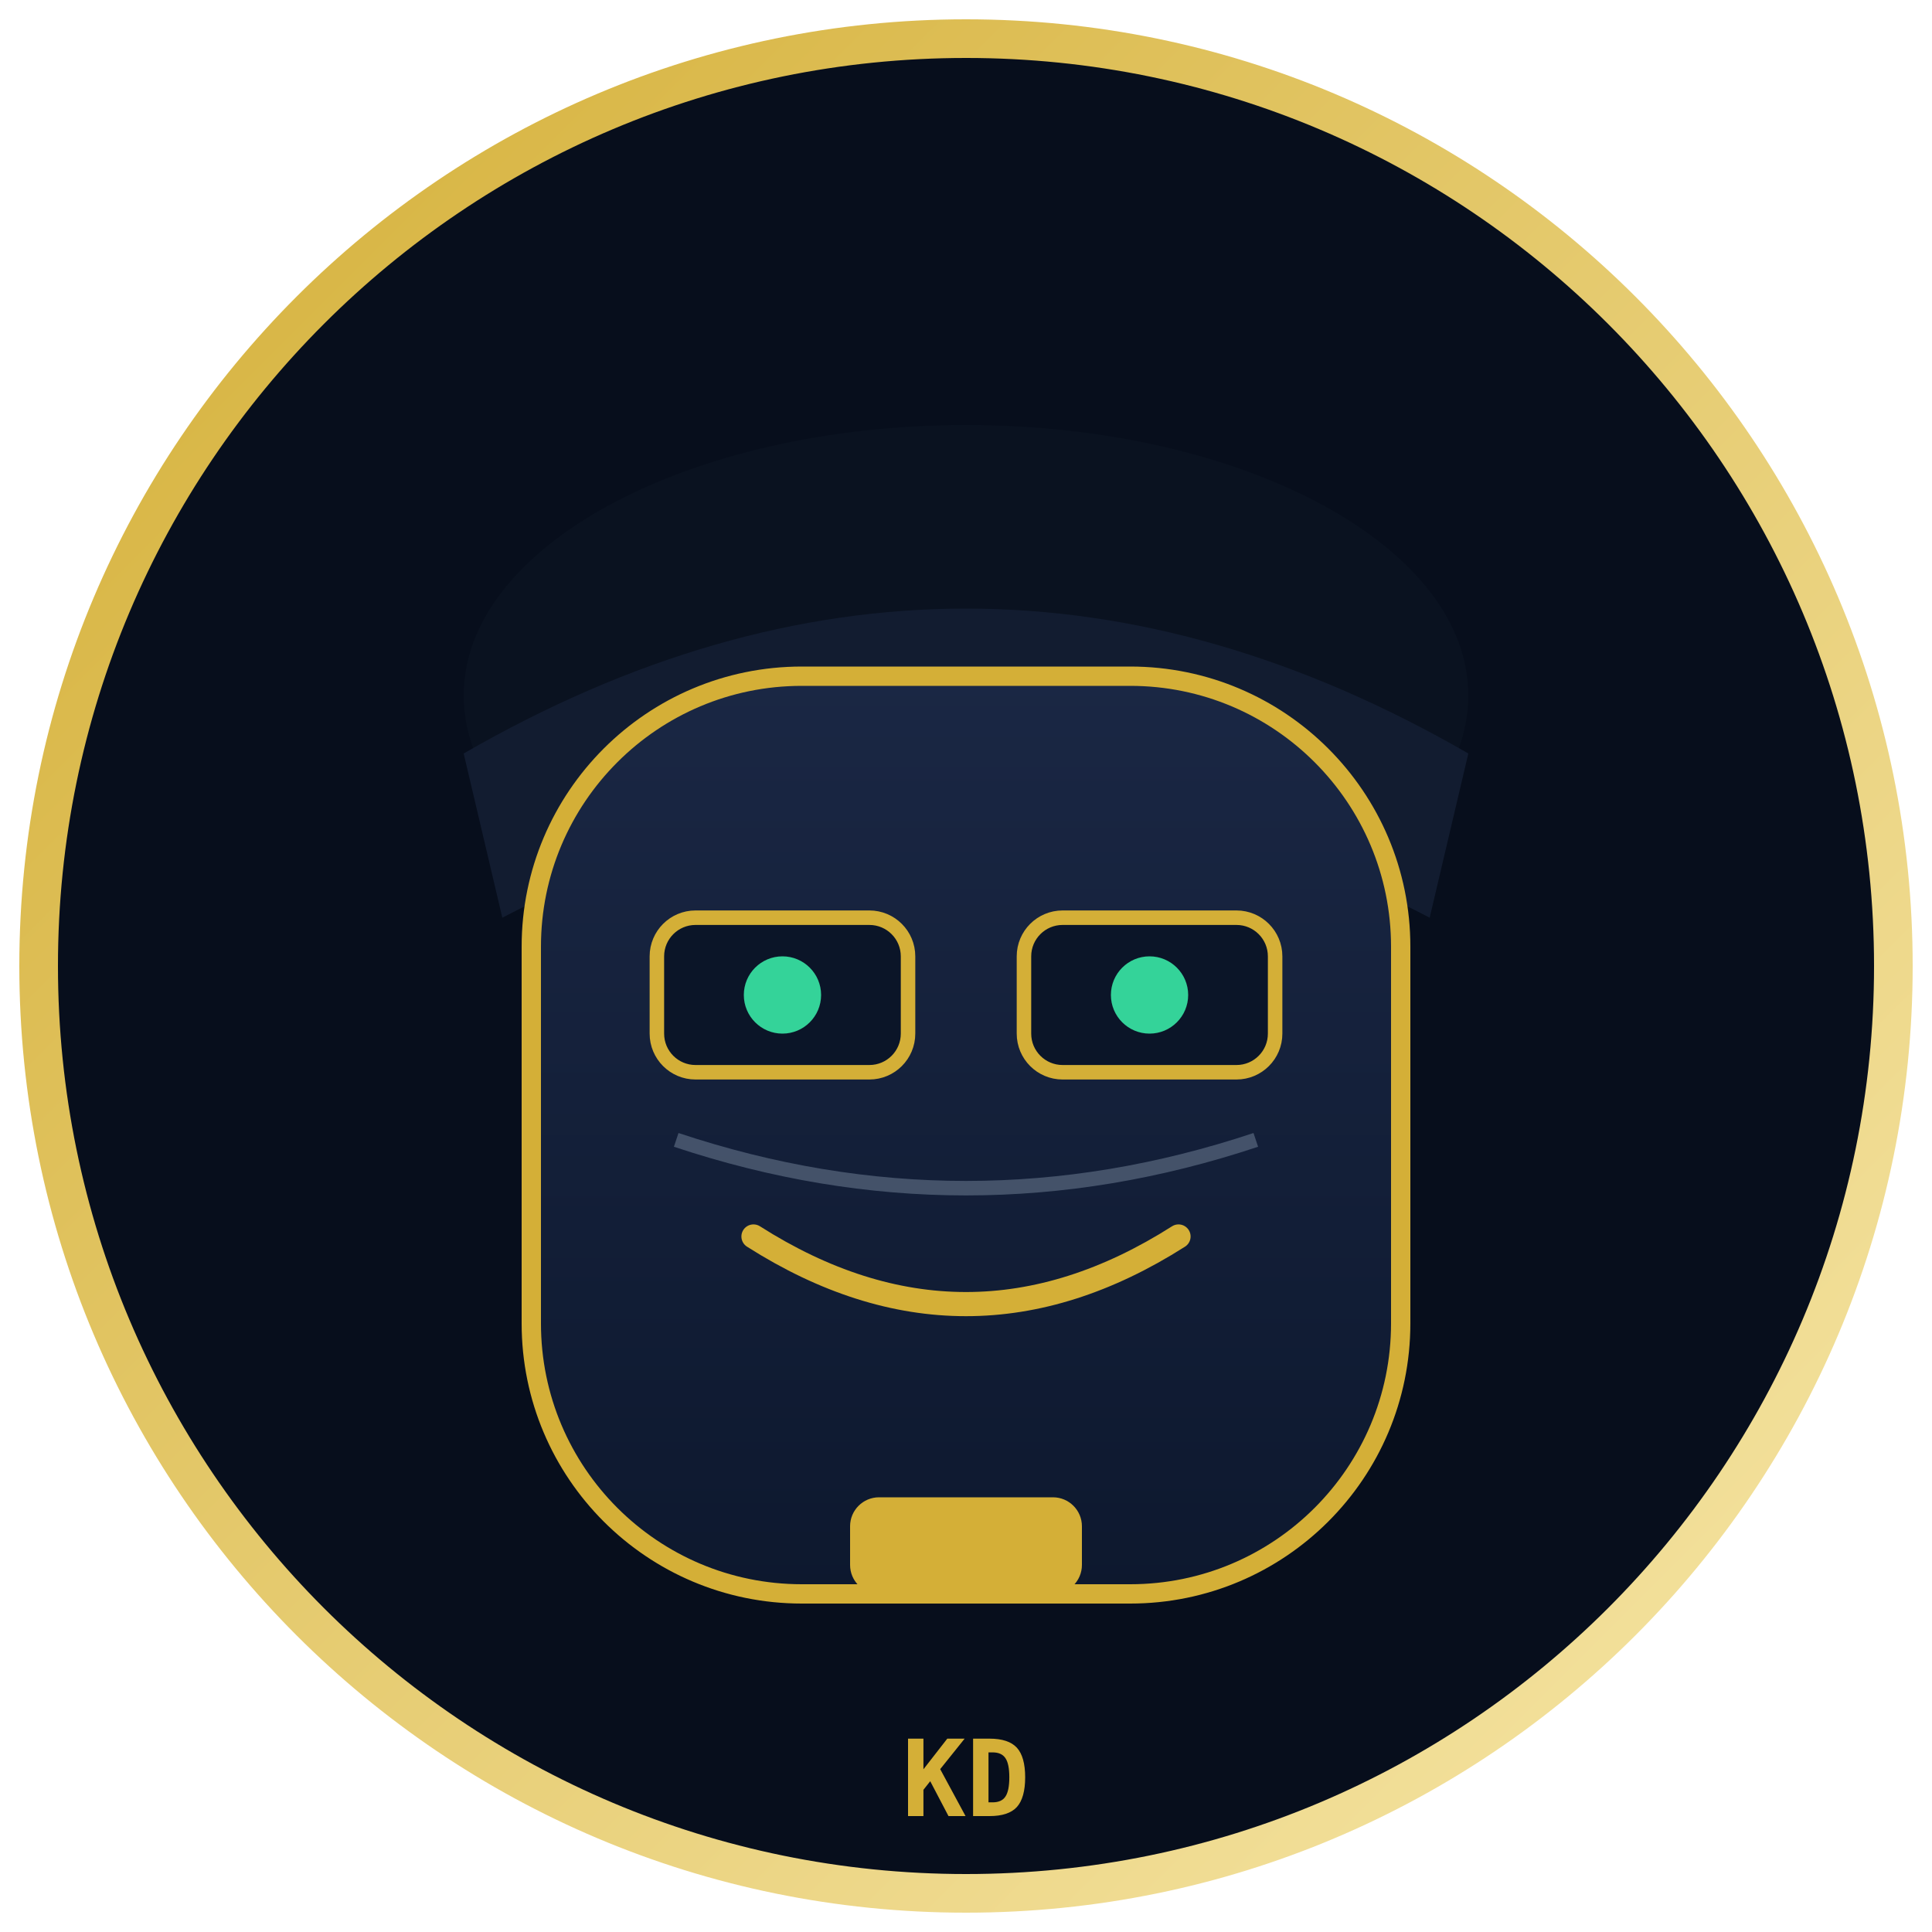
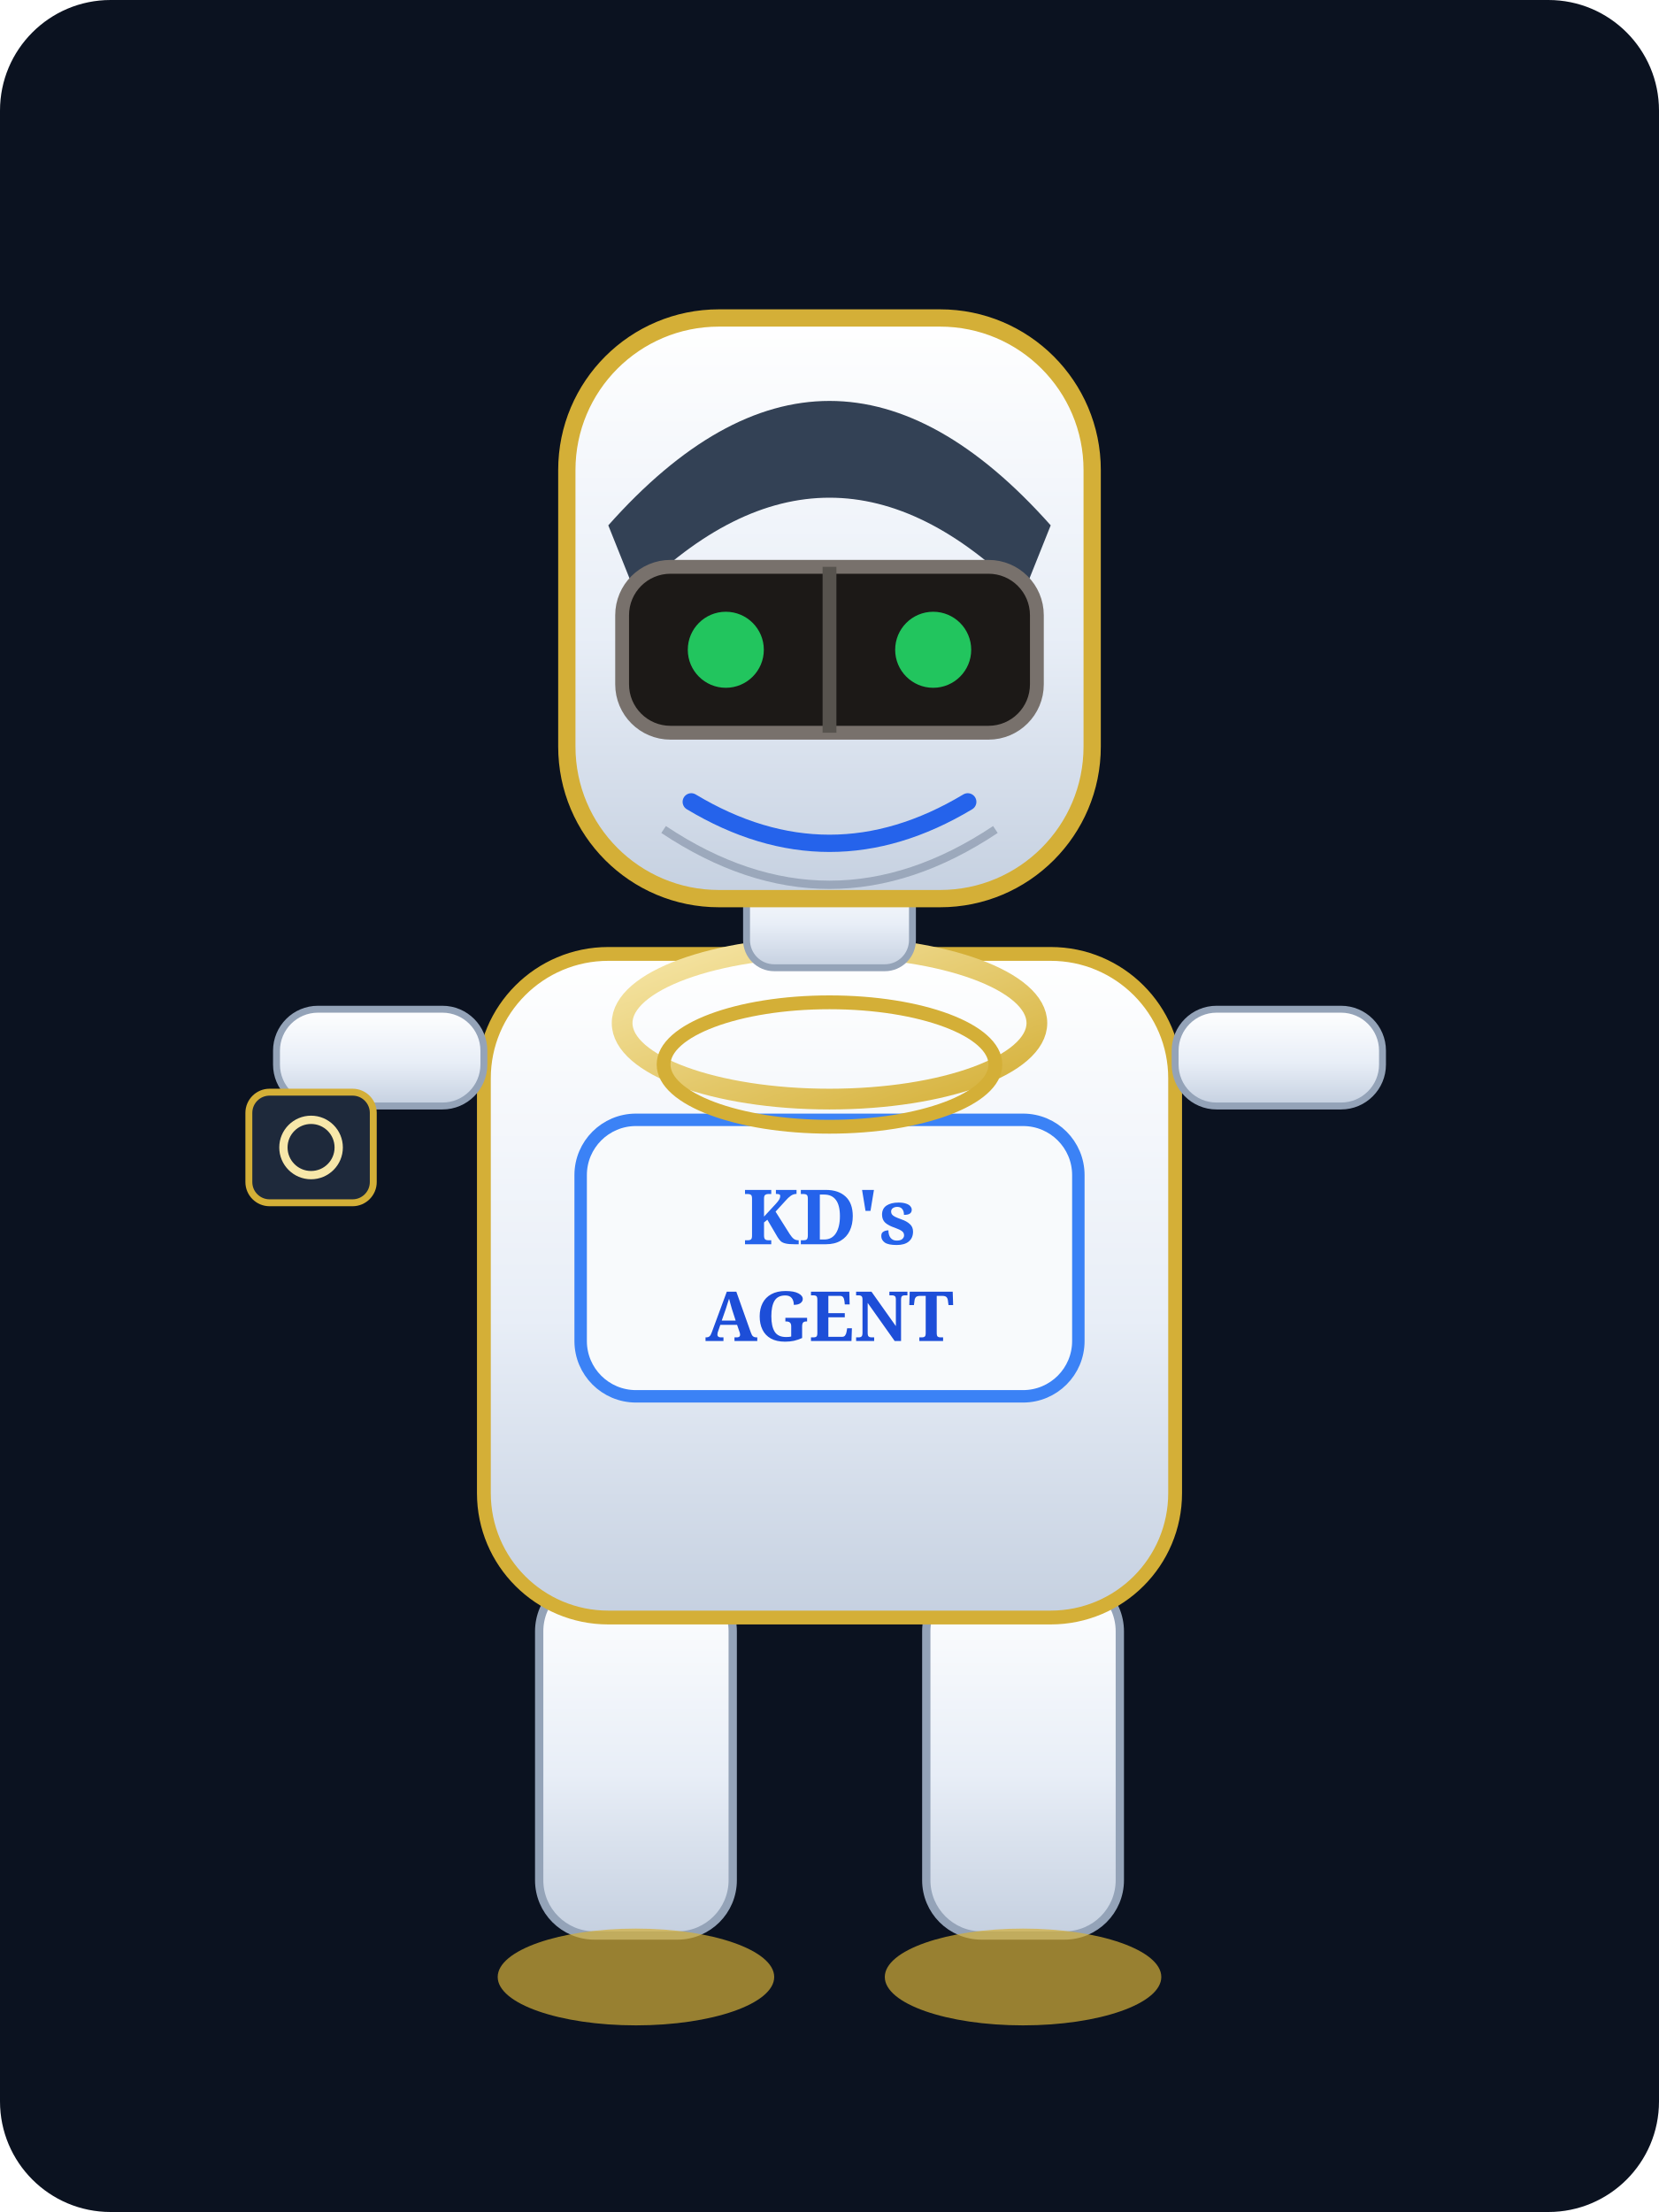
- <svg xmlns="http://www.w3.org/2000/svg" viewBox="0 0 200 200" fill="none">
+ <svg xmlns="http://www.w3.org/2000/svg" viewBox="0 0 240 320" fill="none">
  <defs>
-     <linearGradient id="g" x1="0" y1="0" x2="1" y2="1">
-       <stop offset="0%" stop-color="#D4AF37" />
-       <stop offset="100%" stop-color="#F7E7A9" />
+     <linearGradient id="gold" x1="0" y1="0" x2="1" y2="1">
+       <stop offset="0%" stop-color="#F7E7A9" />
+       <stop offset="100%" stop-color="#D4AF37" />
    </linearGradient>
-     <linearGradient id="face" x1="0" y1="0" x2="0" y2="1">
-       <stop offset="0%" stop-color="#1a2744" />
-       <stop offset="100%" stop-color="#0D182E" />
+     <linearGradient id="whitebody" x1="0" y1="0" x2="0" y2="1">
+       <stop offset="0%" stop-color="#FFFFFF" />
+       <stop offset="55%" stop-color="#E8EEF7" />
+       <stop offset="100%" stop-color="#C5D0E0" />
    </linearGradient>
  </defs>
-   <circle cx="100" cy="100" r="96" fill="#070E1C" stroke="url(#g)" stroke-width="4" />
-   <ellipse cx="100" cy="72" rx="52" ry="28" fill="#0a1220" />
-   <path d="M48 78 Q100 48 152 78 L148 95 Q100 70 52 95 Z" fill="#121c30" />
-   <rect x="55" y="70" width="90" height="95" rx="28" fill="url(#face)" stroke="#D4AF37" stroke-width="2" />
-   <rect x="68" y="95" width="26" height="16" rx="4" fill="#0B1528" stroke="#D4AF37" stroke-width="1.5" />
-   <rect x="106" y="95" width="26" height="16" rx="4" fill="#0B1528" stroke="#D4AF37" stroke-width="1.5" />
-   <circle cx="81" cy="103" r="4" fill="#34D399" />
-   <circle cx="119" cy="103" r="4" fill="#34D399" />
-   <path d="M78 128 Q100 142 122 128" stroke="#D4AF37" stroke-width="2.5" stroke-linecap="round" />
-   <path d="M70 118 Q100 128 130 118" stroke="#64748B" stroke-width="1.5" opacity="0.6" />
-   <rect x="88" y="155" width="24" height="10" rx="3" fill="#D4AF37" />
-   <text x="100" y="188" text-anchor="middle" fill="#D4AF37" font-family="monospace" font-size="11" font-weight="bold">KD</text>
+   <rect width="240" height="320" rx="16" fill="#0B1220" />
+   <rect x="78" y="228" width="28" height="52" rx="8" fill="url(#whitebody)" stroke="#94A3B8" stroke-width="1.2" />
+   <rect x="134" y="228" width="28" height="52" rx="8" fill="url(#whitebody)" stroke="#94A3B8" stroke-width="1.2" />
+   <ellipse cx="92" cy="286" rx="20" ry="7" fill="#D4AF37" opacity="0.7" />
+   <ellipse cx="148" cy="286" rx="20" ry="7" fill="#D4AF37" opacity="0.7" />
+   <rect x="70" y="138" width="100" height="96" rx="18" fill="url(#whitebody)" stroke="#D4AF37" stroke-width="2" />
+   <rect x="84" y="162" width="72" height="40" rx="8" fill="#F8FAFC" stroke="#3B82F6" stroke-width="1.8" />
+   <text x="120" y="180" text-anchor="middle" fill="#2563EB" font-family="Georgia, serif" font-size="11" font-weight="bold">KD's</text>
+   <text x="120" y="194" text-anchor="middle" fill="#1D4ED8" font-family="Georgia, serif" font-size="10" font-weight="bold">AGENT</text>
+   <ellipse cx="120" cy="148" rx="30" ry="11" fill="none" stroke="url(#gold)" stroke-width="3" />
+   <ellipse cx="120" cy="154" rx="24" ry="9" fill="none" stroke="#D4AF37" stroke-width="2" />
+   <rect x="40" y="146" width="30" height="14" rx="6" fill="url(#whitebody)" stroke="#94A3B8" />
+   <rect x="170" y="146" width="30" height="14" rx="6" fill="url(#whitebody)" stroke="#94A3B8" />
+   <rect x="36" y="158" width="18" height="16" rx="3" fill="#1e293b" stroke="#D4AF37" />
+   <circle cx="45" cy="166" r="4" fill="none" stroke="#F7E7A9" stroke-width="1.2" />
+   <rect x="108" y="126" width="24" height="14" rx="4" fill="url(#whitebody)" stroke="#94A3B8" />
+   <rect x="82" y="46" width="76" height="84" rx="22" fill="url(#whitebody)" stroke="#D4AF37" stroke-width="2.5" />
+   <path d="M88 76 Q120 40 152 76 L148 86 Q120 58 92 86 Z" fill="#334155" />
+   <rect x="90" y="82" width="60" height="24" rx="7" fill="#1c1917" stroke="#78716c" stroke-width="2" />
+   <line x1="120" y1="82" x2="120" y2="106" stroke="#57534e" stroke-width="2" />
+   <circle cx="105" cy="94" r="5.5" fill="#22c55e" />
+   <circle cx="135" cy="94" r="5.5" fill="#22c55e" />
+   <path d="M100 116 Q120 128 140 116" stroke="#2563EB" stroke-width="2.5" stroke-linecap="round" />
+   <path d="M96 120 Q120 136 144 120" stroke="#64748B" stroke-width="1.2" opacity="0.45" />
</svg>
